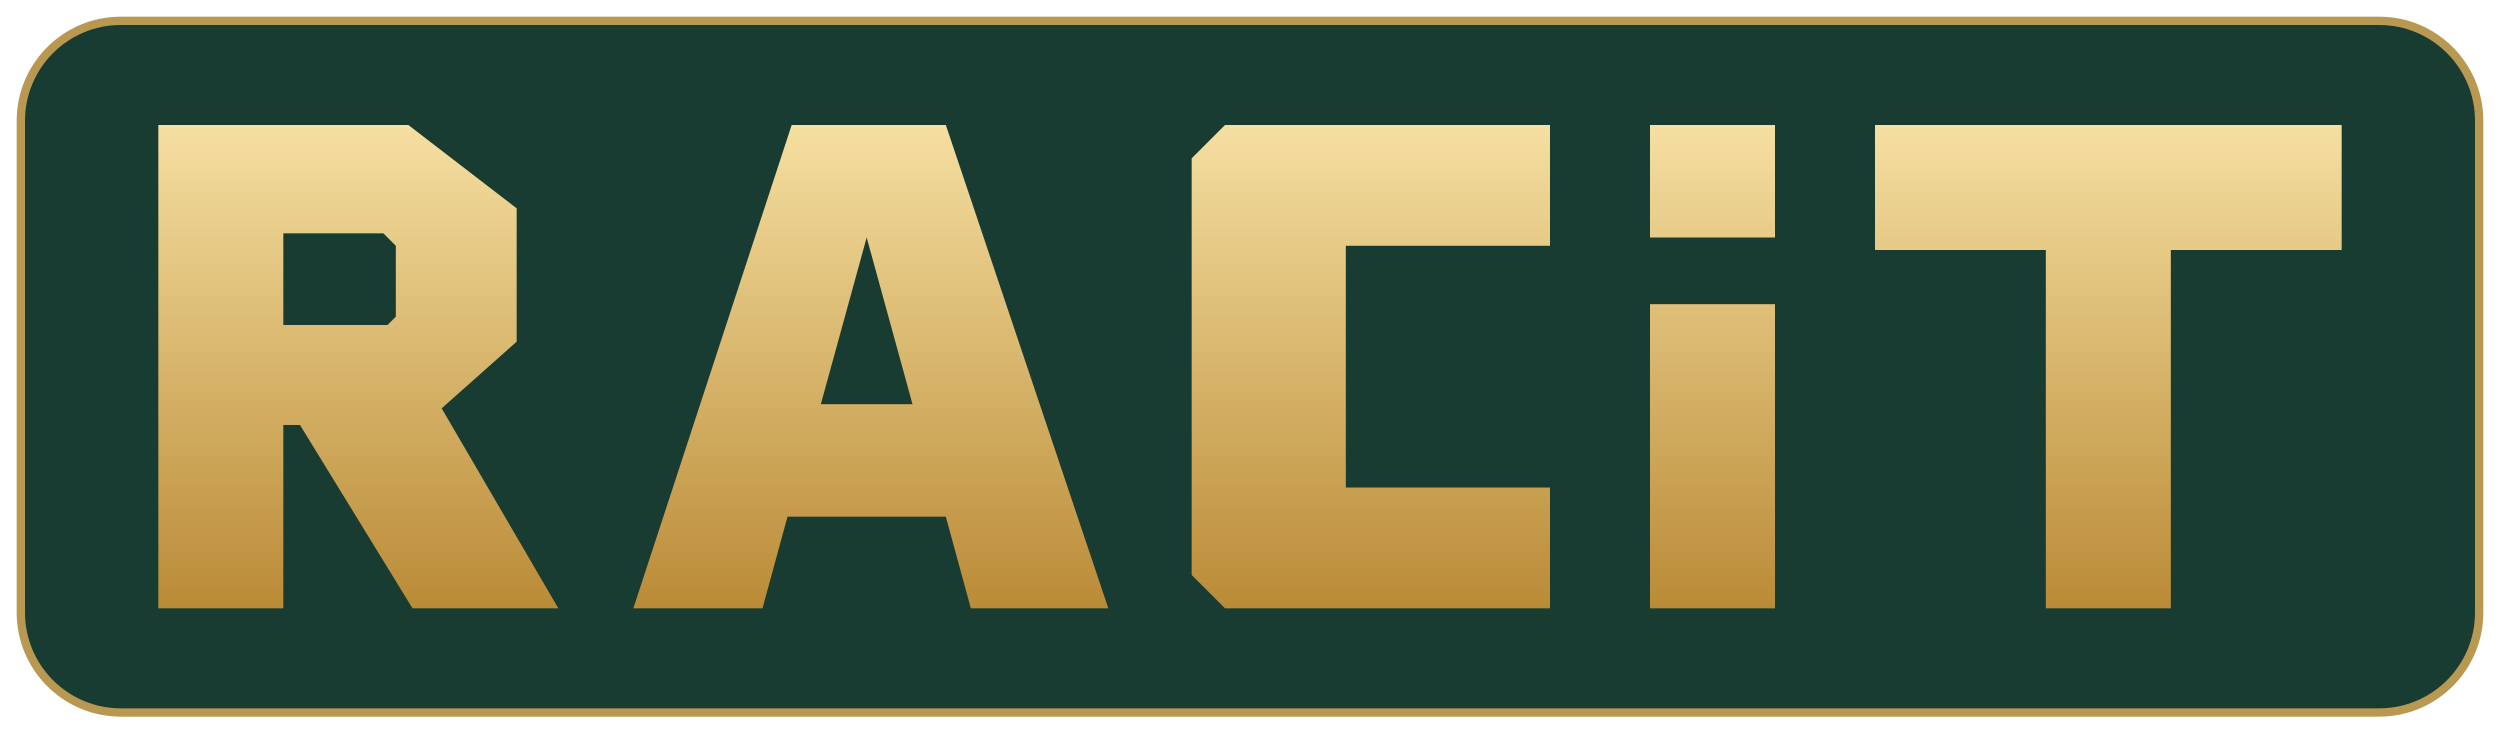
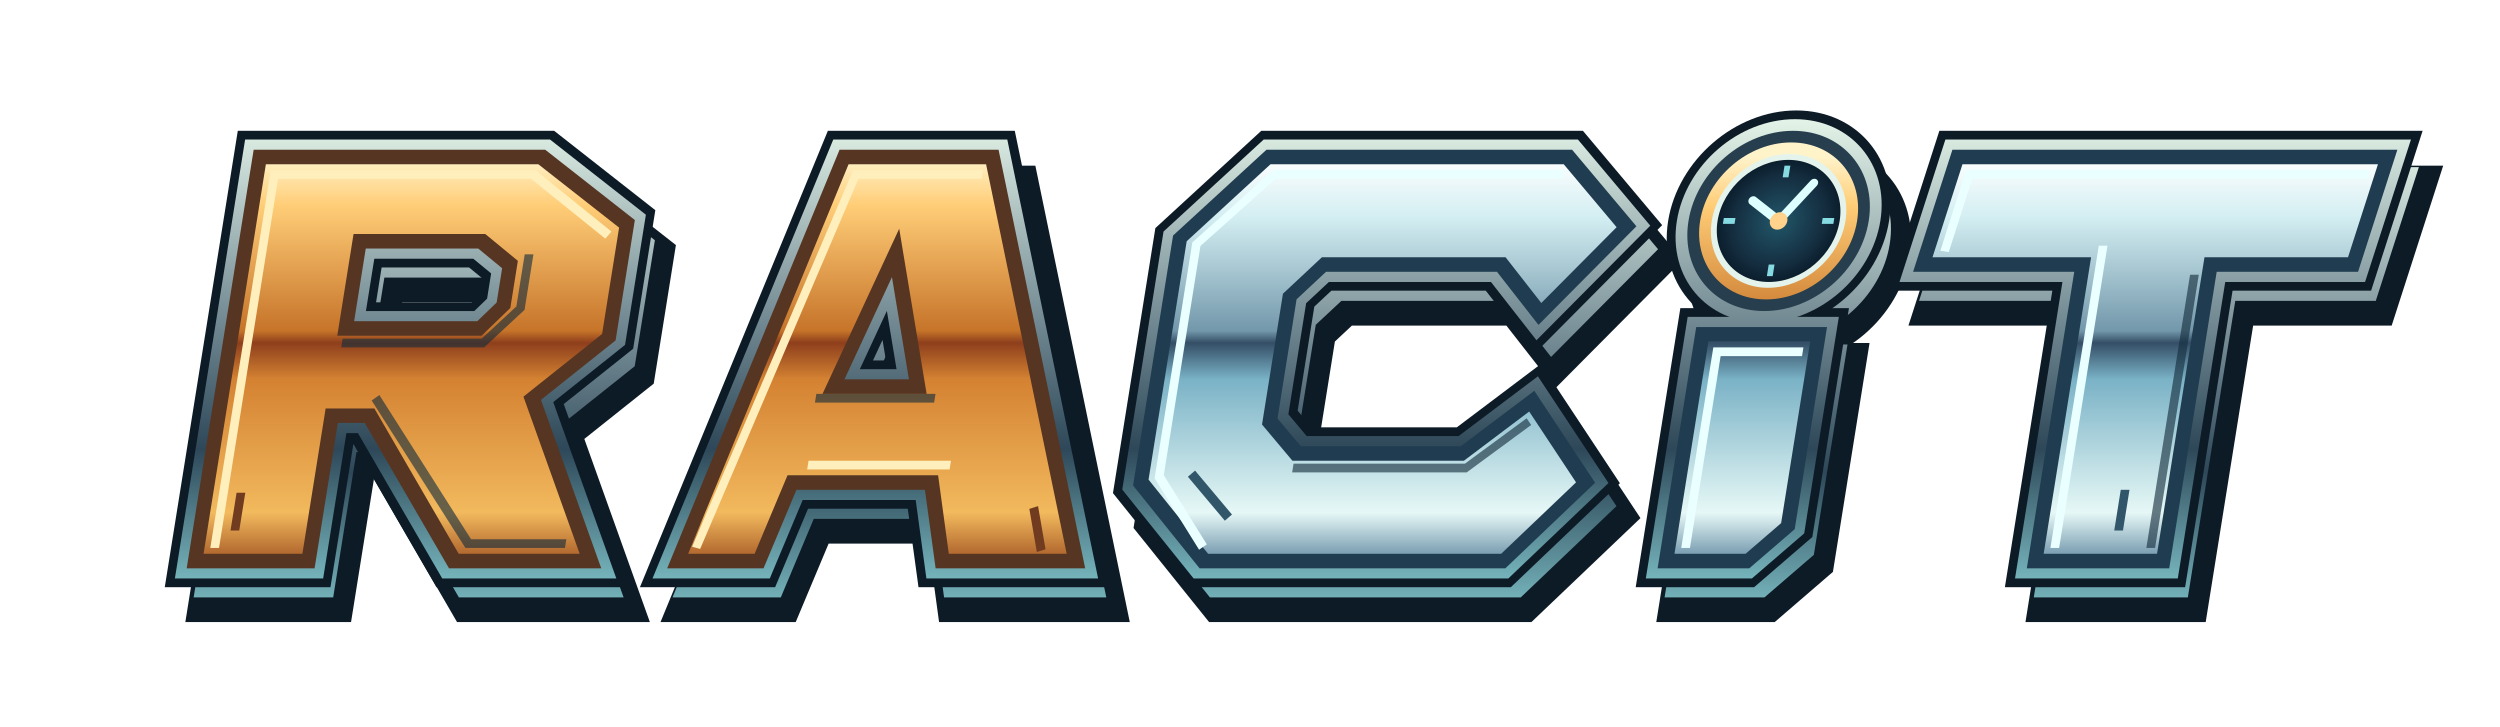
- <svg xmlns="http://www.w3.org/2000/svg" width="600" height="176" viewBox="0 0 600 176" role="img" aria-labelledby="title">
+ <svg xmlns="http://www.w3.org/2000/svg" width="860" height="250" viewBox="0 0 860 250" role="img" aria-labelledby="title desc">
  <defs>
-     <linearGradient id="gold" x1="0" y1="0" x2="0" y2="1">
-       <stop offset="0" stop-color="#f5dfa1" />
-       <stop offset="1" stop-color="#ba8b37" />
+     <linearGradient id="copper" x1="0" y1="54" x2="0" y2="193" gradientUnits="userSpaceOnUse">
+       <stop offset="0" stop-color="#fff3ca" />
+       <stop offset="0.12" stop-color="#ffcd77" />
+       <stop offset="0.43" stop-color="#c67429" />
+       <stop offset="0.46" stop-color="#8e3f1c" />
+       <stop offset="0.55" stop-color="#d48232" />
+       <stop offset="0.88" stop-color="#f2b95d" />
+       <stop offset="1" stop-color="#a75b27" />
    </linearGradient>
+     <linearGradient id="steel" x1="0" y1="54" x2="0" y2="193" gradientUnits="userSpaceOnUse">
+       <stop offset="0" stop-color="#ffffff" />
+       <stop offset="0.15" stop-color="#d3eef2" />
+       <stop offset="0.43" stop-color="#7398ab" />
+       <stop offset="0.46" stop-color="#344e66" />
+       <stop offset="0.55" stop-color="#7ab2c6" />
+       <stop offset="0.88" stop-color="#e6f8f6" />
+       <stop offset="1" stop-color="#698fa7" />
+     </linearGradient>
+     <linearGradient id="edge" x1="0" y1="40" x2="0" y2="216" gradientUnits="userSpaceOnUse">
+       <stop offset="0" stop-color="#e5f5e9" />
+       <stop offset="0.36" stop-color="#7d949c" />
+       <stop offset="0.65" stop-color="#2e4859" />
+       <stop offset="1" stop-color="#90dcdf" />
+     </linearGradient>
+     <linearGradient id="depth" x1="0" y1="54" x2="0" y2="210" gradientUnits="userSpaceOnUse">
+       <stop offset="0" stop-color="#263746" />
+       <stop offset="0.65" stop-color="#17232d" />
+       <stop offset="1" stop-color="#335d6b" />
+     </linearGradient>
+     <radialGradient id="dial">
+       <stop offset="0" stop-color="#22576a" />
+       <stop offset="0.72" stop-color="#142d3f" />
+       <stop offset="1" stop-color="#091b29" />
+     </radialGradient>
+     <g id="warm" fill-rule="evenodd">
+       <path d="M58 54H155L188 77V116L165 137L194 193H147L110 143H97V193H58ZM97 83V113H143L150 105V91L139 83Z" />
+       <path d="M224 193L259 54H310L361 193H315L307 166H259L252 193ZM268 133H297L282 87Z" />
+     </g>
+     <g id="cool" fill-rule="evenodd">
+       <path d="M405 54H508L532 78L507 108L491 91H430L420 102V145L431 156H488L509 138L532 166L508 193H405L379 166V82Z" />
+       <path d="M564 115H604V181L592 193H564Z" />
+       <path d="M642 54H790L784 91H735V193H691V91H636Z" />
+     </g>
+     <g id="letters">
+       <use href="#warm" />
+       <use href="#cool" />
+       <circle cx="584" cy="76" r="29" />
+     </g>
  </defs>
-   <rect x="5" y="5" width="590" height="166" rx="24" fill="#193c32" stroke="#b99851" stroke-width="2" />
-   <g fill="url(#gold)" fill-rule="evenodd">
-     <path d="M38 30H98L124 50V82L106 98L134 146H99L72 102H68V146H38ZM68 56V78H93L95 76V59L92 56Z" />
-     <path d="M152 146L190 30H227L266 146H233L227 124H189L183 146ZM197 97H219L208 57Z" />
-     <path d="M294 30H372V59H323V117H372V146H294L286 138V38Z" />
-     <path d="M396 30H426V57H396ZM396 73H426V146H396Z" />
-     <path d="M450 30H562V60H521V146H491V60H450Z" />
+   <g transform="matrix(1 0 -0.16 1 40 0)" stroke-linejoin="miter">
+     <use href="#letters" transform="translate(9 12)" fill="url(#depth)" stroke="#0d1b27" stroke-width="18" />
+     <use href="#letters" transform="translate(6 8)" fill="url(#depth)" stroke="url(#edge)" stroke-width="9" />
+     <use href="#letters" fill="#233340" stroke="#0d1b27" stroke-width="18" />
+     <use href="#letters" fill="#233340" stroke="url(#edge)" stroke-width="12" />
+     <use href="#warm" fill="url(#copper)" stroke="#563523" stroke-width="5" />
+     <use href="#cool" fill="url(#steel)" stroke="#203c50" stroke-width="5" />
+     <g fill="none" stroke-linecap="square">
+       <path d="M64 187V60H153L181 80M230 187L264 60H306M265 160H311" stroke="#ffefbc" stroke-width="3" />
+       <path d="M403 187L385 164V84L408 60H506M570 187V121H598M643 85L647 60H783M697 187V86" stroke="#eaffff" stroke-width="3" />
+       <path d="M98 118H145L156 106V89M112 138L151 187H183M302 137H264M432 161H490L508 146M730 96V187" stroke="#132b3b" stroke-width="3" opacity="0.62" />
+       <path d="M70 171V181M344 176L348 188" stroke="#713b20" stroke-width="3" />
+       <path d="M397 164L410 177M718 170V181" stroke="#31566a" stroke-width="3" />
+     </g>
+     <circle cx="584" cy="76" r="29" fill="url(#copper)" stroke="#263e4d" stroke-width="4" />
+     <circle cx="584" cy="76" r="22" fill="url(#dial)" stroke="#e4f4ed" stroke-width="2" />
+     <path d="M584 57V61M603 76H599M584 95V91M565 76H569" stroke="#86dbe2" stroke-width="2" />
+     <path d="M574 69L584 76L594 63" fill="none" stroke="#ddffff" stroke-width="3" stroke-linecap="round" stroke-linejoin="round" />
+     <circle cx="584" cy="76" r="3" fill="#ffd38b" />
  </g>
</svg>
